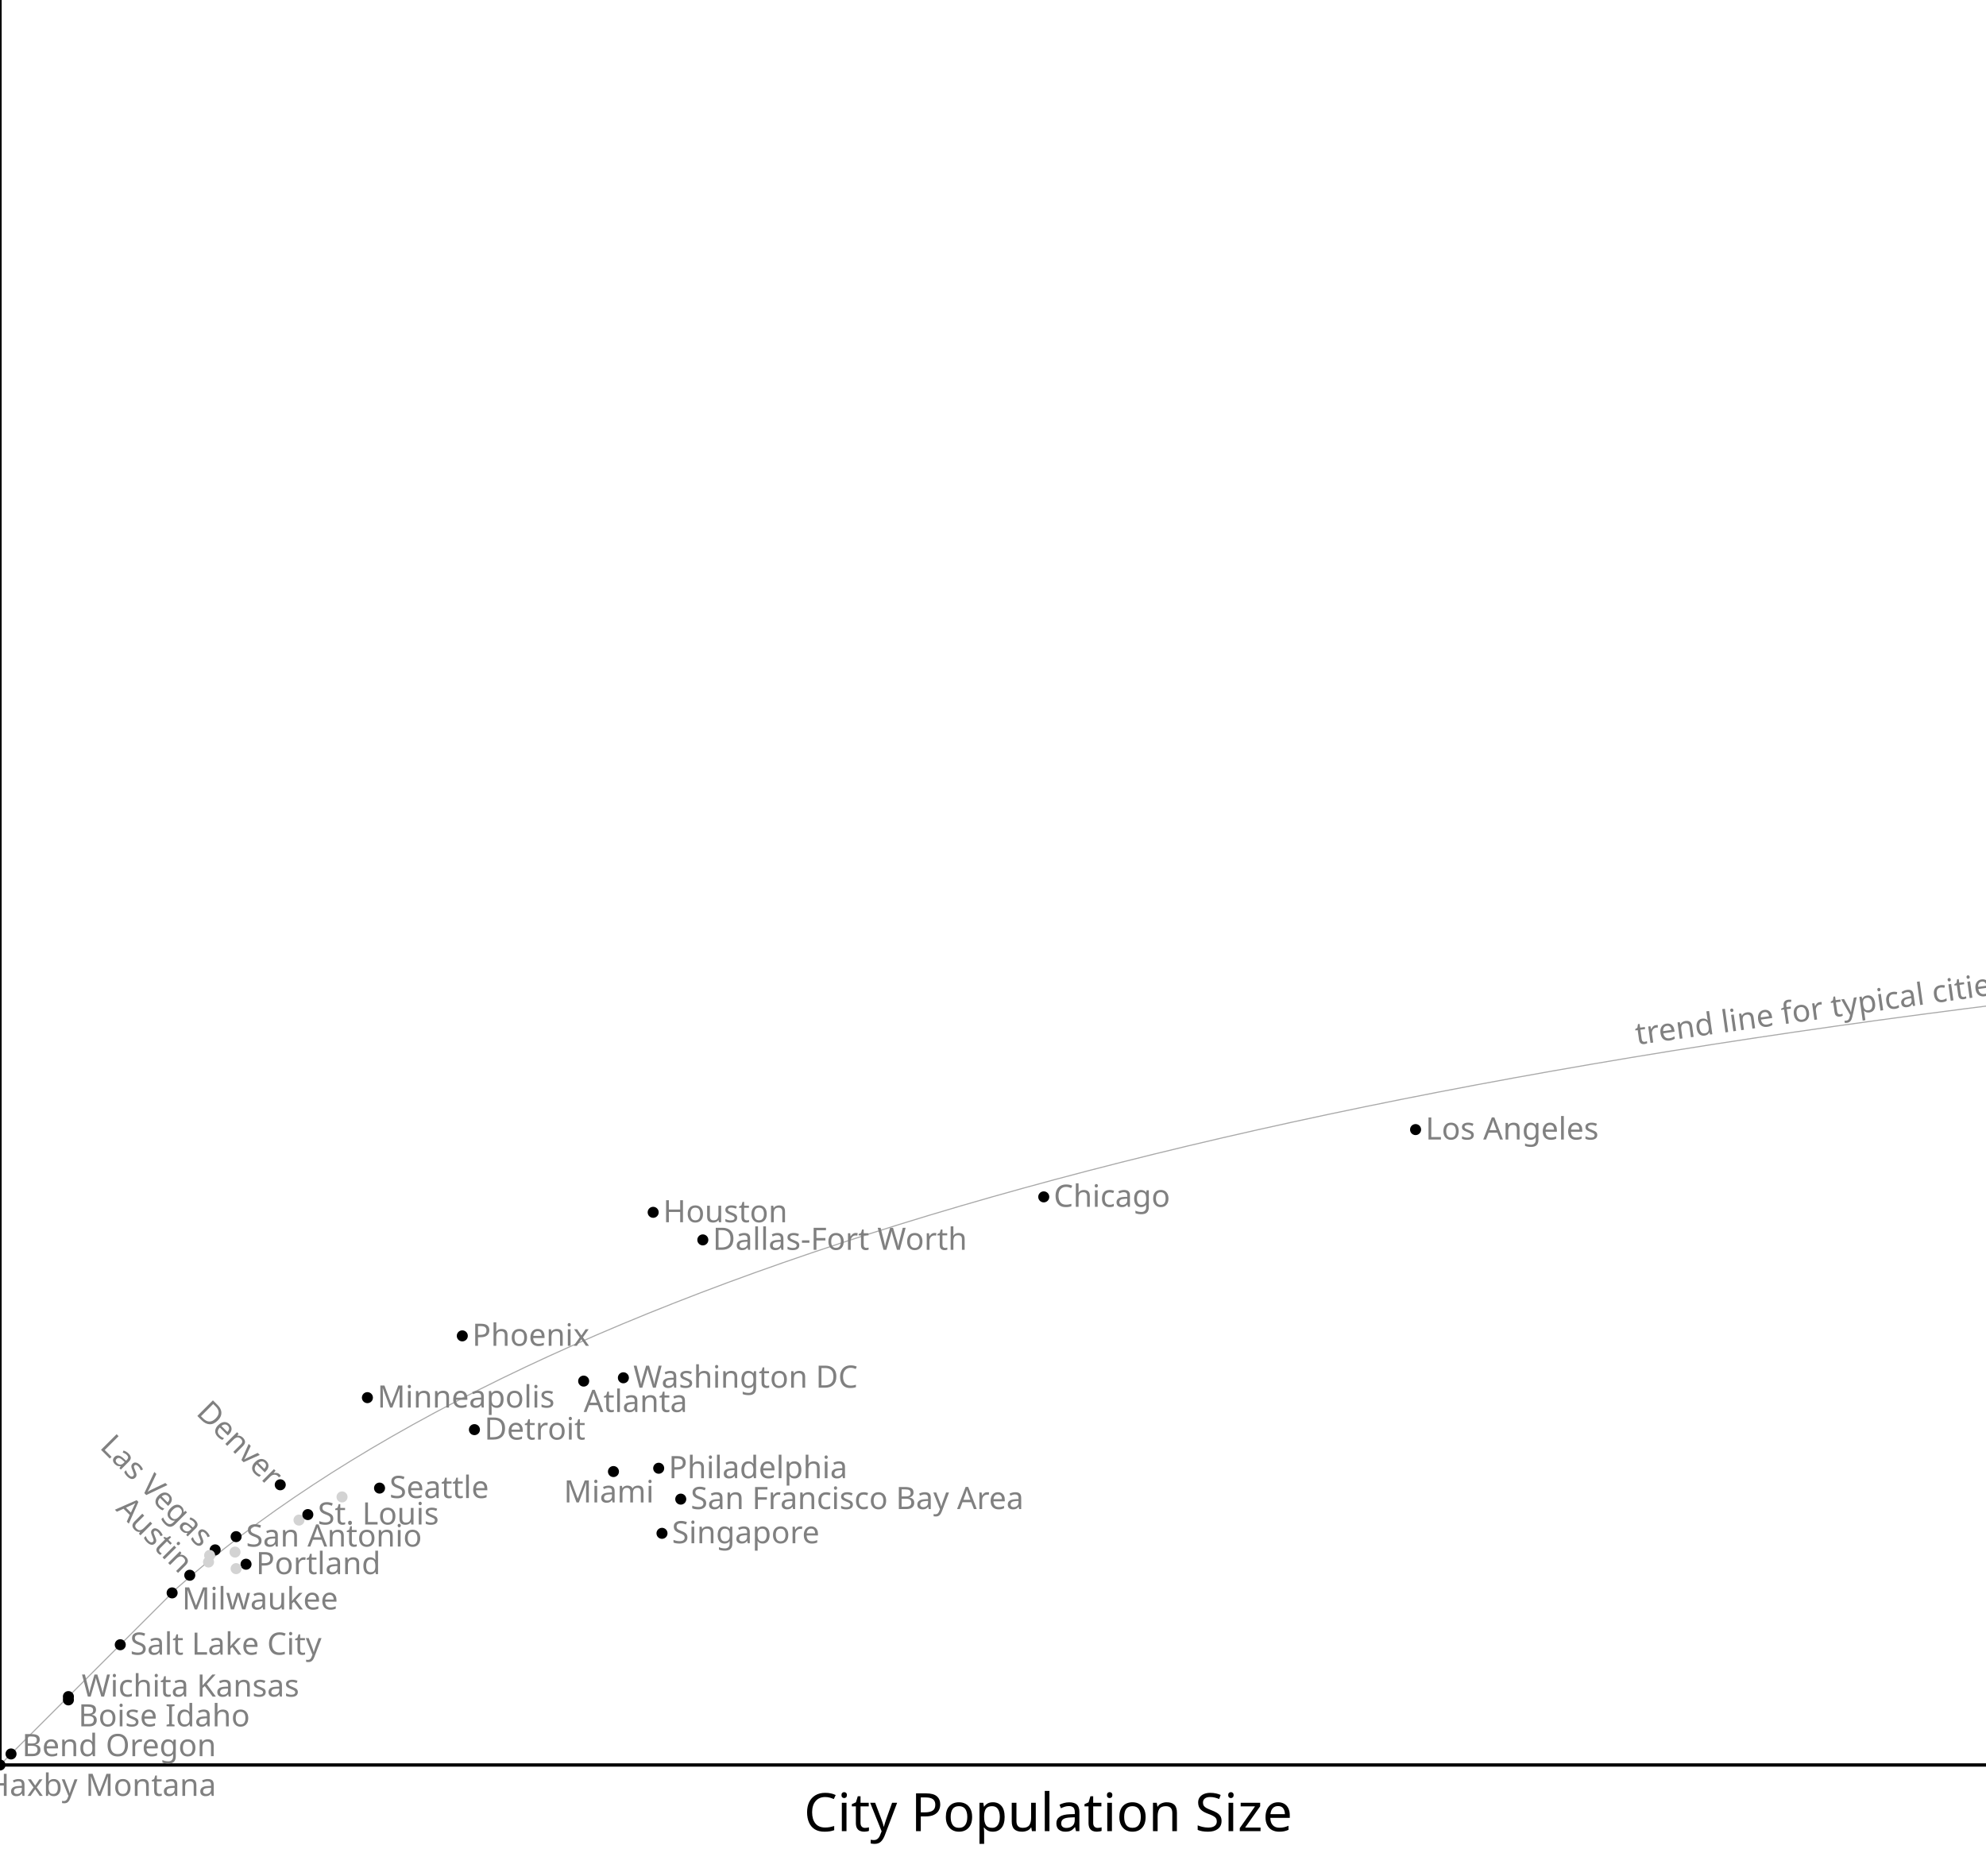
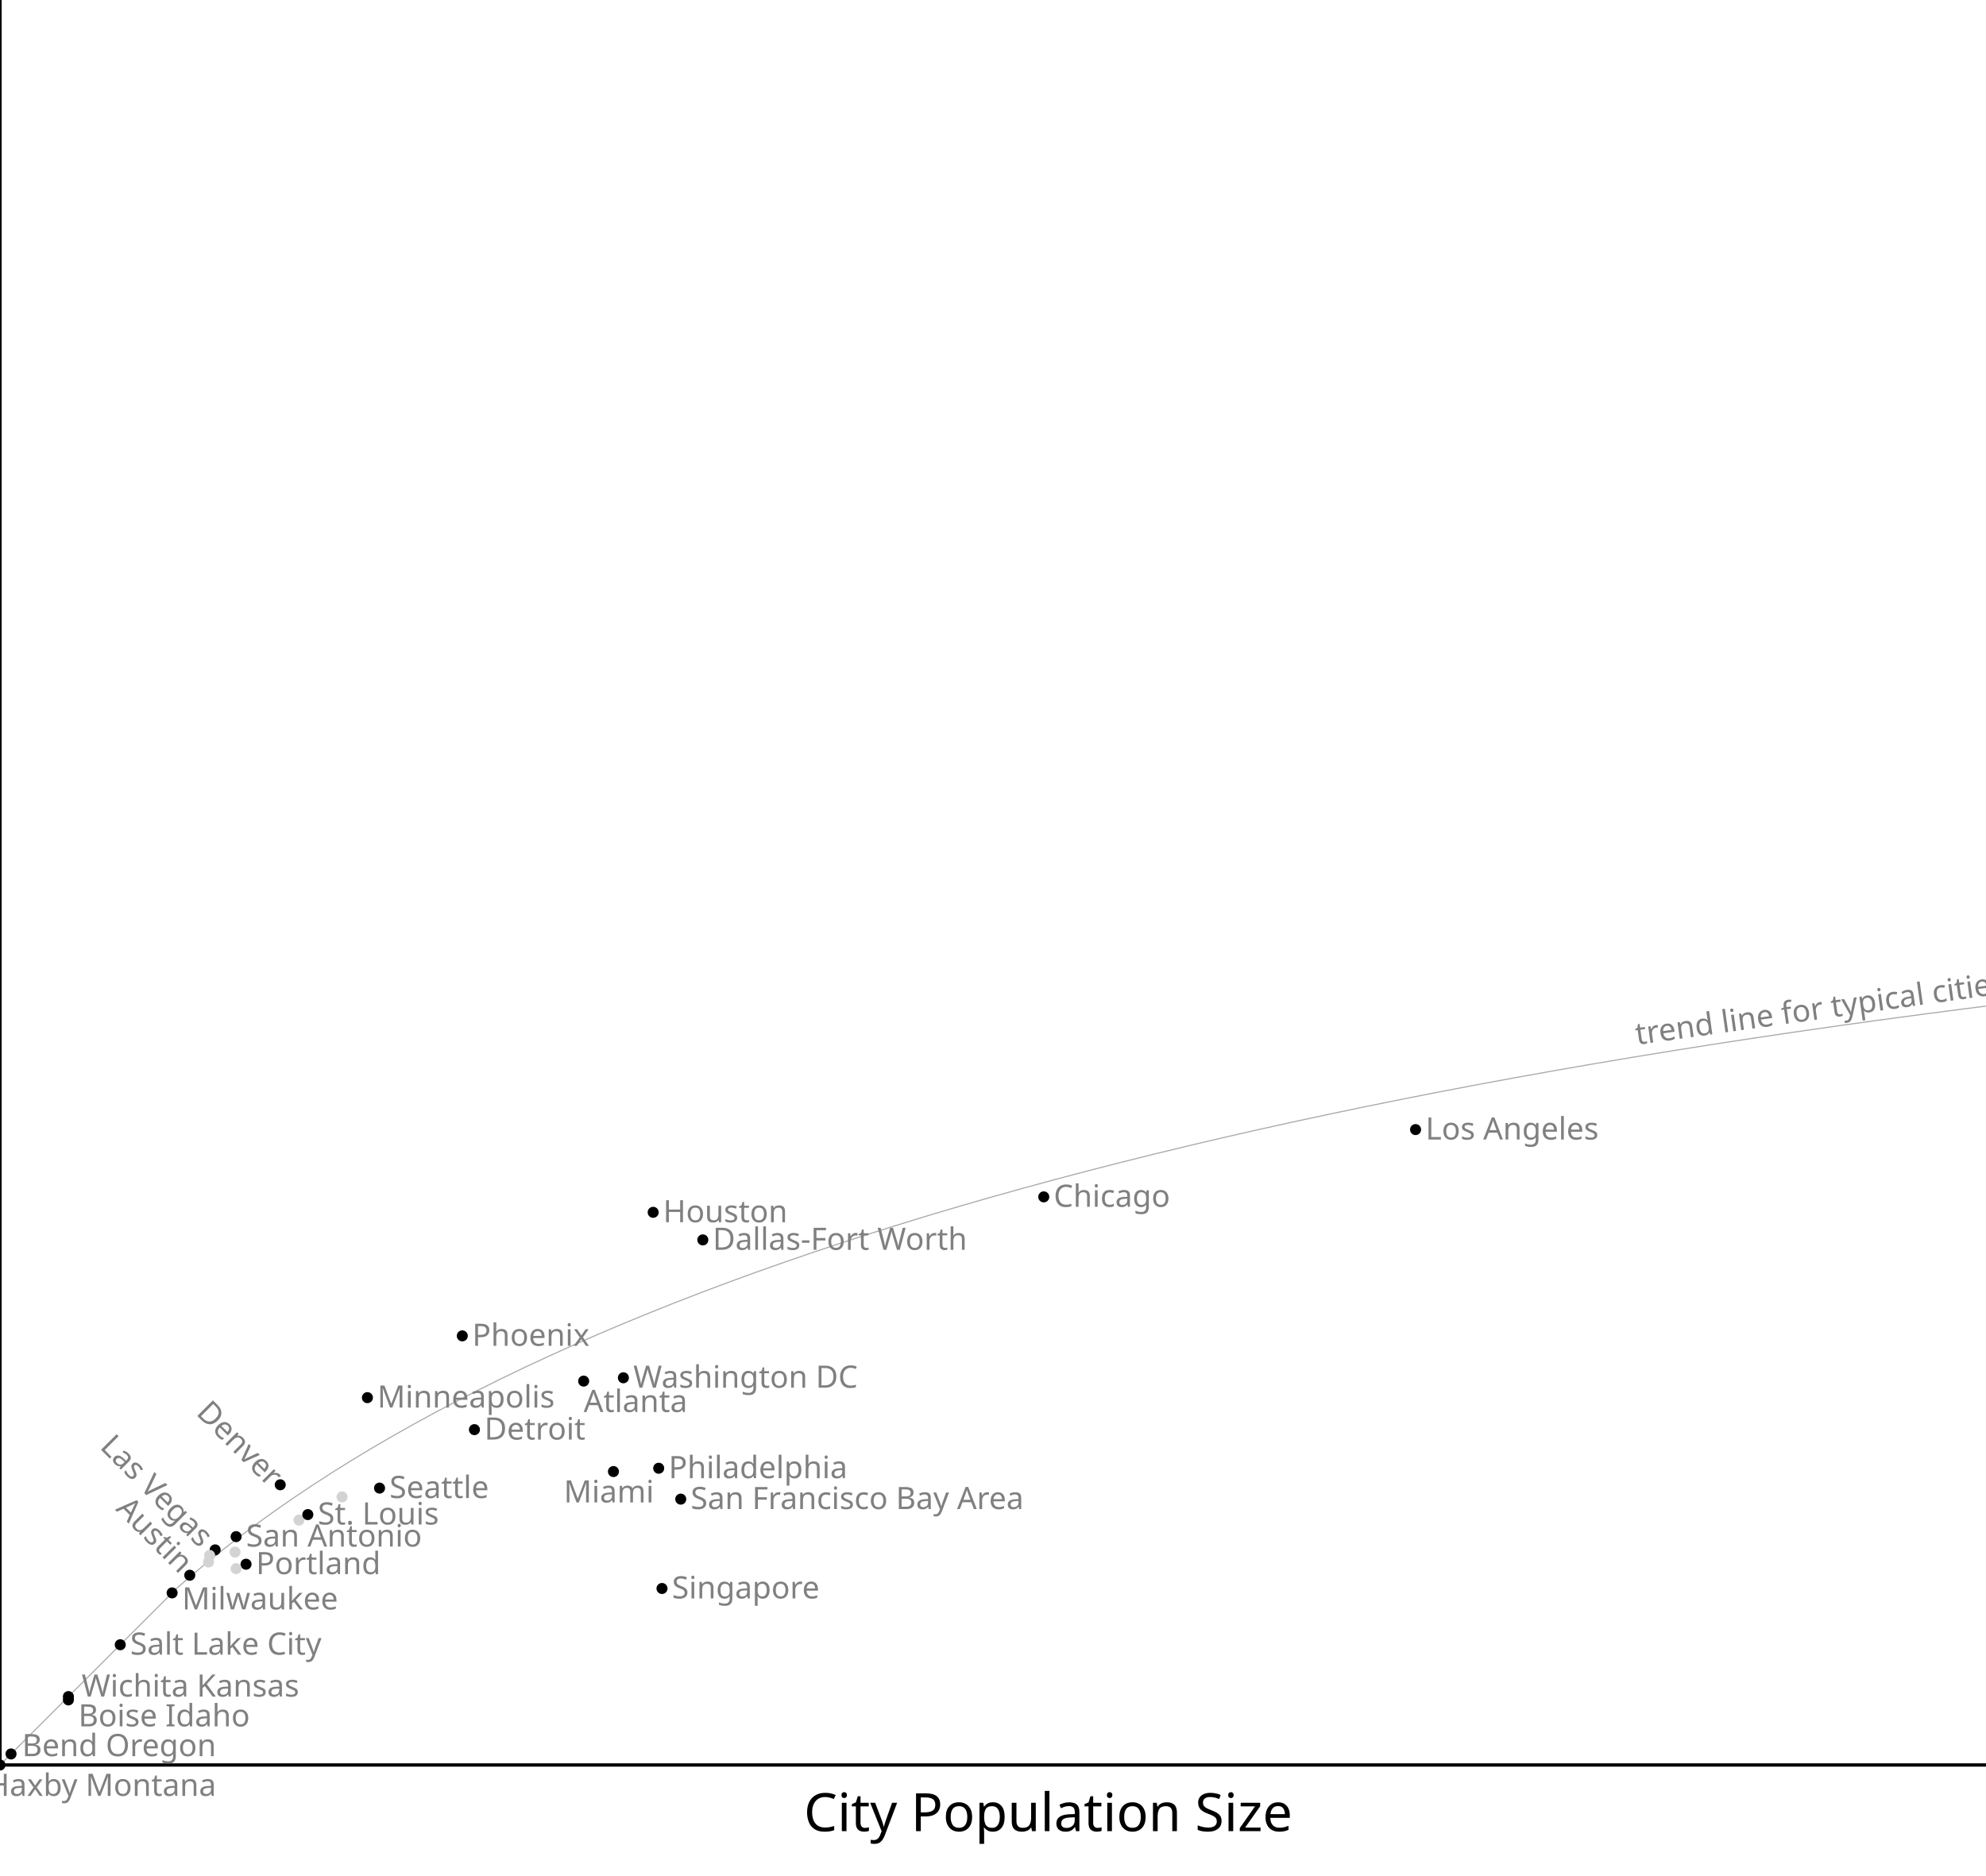
<svg xmlns="http://www.w3.org/2000/svg" version="1.1" viewBox="0 -260 360 340">
  <style type="text/css">
    .axis-label {
      font-family: sans-serif;
      font-size: 48px;
      fill: black;
      text-anchor: middle;
    }
    .axis-line {
      stroke: black;
      fill: none;
    }
    .city-label {
      font-family: sans-serif;
      font-size: 28px;
      fill: grey;
      stroke: none;
    }
    .impossible-label {
      font-family: sans-serif;
      font-size: 28px;
      fill: darkblue;
      stroke: none;
    }
    .invisible-label {
      stroke: none;
      fill: none;
    }
    .lag-label {
      stroke: none;
      font-family: sans-serif;
      font-size: 28px;
      fill: brown;
    }
    .lag-line {
      stroke: brown;
      fill: none;
    }
    .max-label {
      stroke: none;
      font-family: sans-serif;
      font-size: 48px;
      fill: green;
    }
    .max-line {
      stroke: green;
      fill: none;
    }
    .trend-label {
      stroke: none;
      font-family: sans-serif;
      font-size: 28px;
      fill: grey;
    }
    .trend-line {
      stroke: darkgrey;
      fill: none;
    }
    .additions {
      display: none;
    }
  </style>
  <defs>
    <linearGradient id="lag" x1="50%" y1="50%" x2="100%" y2="100%">
      <stop offset="0%" style="stop-color:#ffffff" />
      <stop offset="100%" style="stop-color:#ddaaaa" />
    </linearGradient>
  </defs>
  <g id="1px:1ft" transform="scale(0.2) translate(0,300)">
    <path class="additions" stroke="none" fill="url(#lag)" d="M0-0 L1900-1900 L1900-0z" />
    <polyline class="axis-line" points="0 0, 1900 0" stroke-width="3" />
    <text x="950" y="60" class="axis-label">City Population Size</text>
    <polyline class="axis-line" points="0 0, 0 -1900" stroke-width="3" />
    <text y="-840" class="axis-label">
      <tspan x="-200">Kinematic</tspan>
      <tspan x="-200" dy="60">Range</tspan>
      <tspan x="-200" dy="60" font-size="32">number of</tspan>
      <tspan x="-200" dy="40" font-size="32">destinations in</tspan>
      <tspan x="-200" dy="40" font-size="32">30-minute radius</tspan>
      <tspan x="-200" dy="40" font-size="32">(jobs, shops, people)</tspan>
    </text>
    <g class="additions">
      <polyline class="max-line" points="0 0, 1900 -1900" stroke-width="2" />
      <text x="600" y="-20" class="max-label" transform="rotate(-45)">maximum possible kinematic range</text>
      <path class="trend-line" d="M0-0 l600-600 Q800-840 1900-1090" />
      <text class="trend-label" x="1790" y="-610" transform="rotate(-14)">impossible trend</text>
      <g>
        <g transform="translate(1360,-940)">
          <circle r="5" fill="black" />
          <text class="impossible-label" dx="9" dy="9">Impossible Megacity</text>
        </g>
      </g>
      <g>
        <g transform="translate(980,-850)">
          <circle r="5" fill="black" />
          <text class="impossible-label" dx="9" dy="9">Impossible Big City</text>
        </g>
      </g>
      <g>
        <g transform="translate(680,-630)">
          <circle r="5" fill="black" />
          <text class="impossible-label" dx="9" dy="9">Impossible City</text>
        </g>
      </g>
    </g>
    <path class="trend-line" d="M0-0 l160-160 Q600-550 1900-700" />
    <text class="trend-label" x="1560" y="-440" transform="rotate(-8)">trend line for typical cities</text>
    <g>
      <g transform="translate(1890,-795)">
        <circle r="5" fill="black" />
        <text class="city-label" dx="9" dy="9">New York</text>
        <polyline class="lag-line additions" points="0 0, 0 -1095" stroke-width="1" />
        <text class="lag-label additions" dx="320" dy="-9" transform="rotate(-90)">kinematic lag</text>
      </g>
      <g transform="translate(1283,-576)">
        <circle r="5" fill="black" />
        <text class="city-label" dx="9" dy="9">Los Angeles</text>
        <polyline class="lag-line additions" points="0 0, 0 -707" stroke-width="1" />
        <text class="lag-label additions" dx="220" dy="-9" transform="rotate(-90)">kinematic lag</text>
      </g>
      <g transform="translate(946,-515)">
        <circle r="5" fill="black" />
        <text class="city-label" dx="9" dy="9">Chicago</text>
        <polyline class="lag-line additions" points="0 0, 0 -431" stroke-width="1" />
        <text class="lag-label additions" dx="120" dy="-9" transform="rotate(-90)">kinematic lag</text>
      </g>
      <g transform="translate(592,-501)">
        <circle r="5" fill="black" />
        <text class="city-label" dx="9" dy="9">Houston</text>
        <polyline class="lag-line additions" points="0 0, 0 -91" stroke-width="1" />
        <text class="lag-label additions" dx="16" dy="-9" transform="rotate(-90)">lag</text>
      </g>
      <g transform="translate(637,-476)">
        <circle r="5" fill="black" />
        <text class="city-label" dx="9" dy="9">Dallas-Fort Worth</text>
      </g>
      <g transform="translate(565,-351)">
        <circle r="5" fill="black" />
        <text class="city-label" dx="9" dy="9">Washington DC</text>
      </g>
      <g transform="translate(419,-389)">
        <circle r="5" fill="black" />
        <text class="city-label" dx="9" dy="9">Phoenix</text>
        <polyline class="lag-line additions" points="0 0, 0 -30" stroke-width="1" />
      </g>
      <g transform="translate(529,-348)">
        <circle r="5" fill="black" />
        <text class="city-label" dx="0" dy="28">Atlanta</text>
      </g>
      <g transform="translate(333,-333)">
        <circle r="5" fill="black" />
        <text class="city-label" dx="9" dy="9">Minneapolis</text>
      </g>
      <g transform="translate(254,-254) rotate(45)">
        <circle r="5" fill="black" />
        <text class="city-label" dx="-100" dy="9">Denver</text>
      </g>
      <g transform="translate(430,-304)">
        <circle r="5" fill="black" />
        <text class="city-label" dx="9" dy="9">Detroit</text>
      </g>
      <g transform="translate(597,-269)">
        <circle r="5" fill="black" />
        <text class="city-label" dx="9" dy="9">Philadelphia</text>
      </g>
      <g transform="translate(617,-241)">
        <circle r="5" fill="black" />
        <text class="city-label" dx="9" dy="9">San Francisco Bay Area</text>
      </g>
      <g transform="translate(556,-266)">
        <circle r="5" fill="black" />
        <text class="city-label" dx="-45" dy="28">Miami</text>
      </g>
      <g transform="translate(195,-195) rotate(45)">
        <circle r="5" fill="black" />
        <text class="city-label" dx="-140" dy="9">Las Vegas</text>
      </g>
      <g transform="translate(344,-251)">
        <circle r="5" fill="black" />
        <text class="city-label" dx="9" dy="9">Seattle</text>
      </g>
      <g transform="translate(310,-243)">
        <circle r="5" fill="lightgrey" />
        <text class="invisible-label" dx="9" dy="9">San Diego</text>
      </g>
      <g transform="translate(271,-222)">
        <circle r="5" fill="lightgrey" />
        <text class="invisible-label" dx="9" dy="9">Baltimore</text>
      </g>
      <g transform="translate(279,-227)">
        <circle r="5" fill="black" />
        <text class="city-label" dx="9" dy="9">St. Louis</text>
      </g>
      <g transform="translate(156,-156)">
        <circle r="5" fill="black" />
        <text class="city-label" dx="9" dy="15">Milwaukee</text>
      </g>
      <g transform="translate(214,-207)">
        <circle r="5" fill="black" />
        <text class="city-label" dx="9" dy="9">San Antonio</text>
      </g>
      <g transform="translate(190,-190)">
        <circle r="5" fill="lightgrey" />
        <text class="invisible-label" dx="9" dy="9">Columbus</text>
      </g>
      <g transform="translate(213,-193)">
        <circle r="5" fill="lightgrey" />
        <text class="invisible-label" dx="9" dy="9">Orlando</text>
      </g>
      <g transform="translate(189,-184)">
        <circle r="5" fill="lightgrey" />
        <text class="invisible-label" dx="9" dy="9">Indianapolis</text>
      </g>
      <g transform="translate(223,-182)">
        <circle r="5" fill="black" />
        <text class="city-label" dx="9" dy="9">Portland</text>
      </g>
      <g transform="translate(214,-178)">
        <circle r="5" fill="lightgrey" />
        <text class="invisible-label" dx="9" dy="9">Cincinnati</text>
      </g>
      <g transform="translate(109,-109)">
        <circle r="5" fill="black" />
        <text class="city-label" dx="9" dy="9">Salt Lake City</text>
      </g>
      <g transform="translate(172,-172) rotate(45)">
        <circle r="5" fill="black" />
        <text class="city-label" dx="-90" dy="6">Austin</text>
      </g>
      <g transform="translate(62,-62)">
        <circle r="5" fill="black" />
        <text class="city-label" dx="12" dy="0">Wichita Kansas</text>
      </g>
      <g transform="translate(62,-59)">
        <circle r="5" fill="black" />
        <text class="city-label" dx="9" dy="24">Boise Idaho</text>
      </g>
      <g transform="translate(10,-10)">
        <circle r="5" fill="black" />
        <text class="city-label" dx="10" dy="2">Bend Oregon</text>
      </g>
      <g transform="translate(0,-0)">
        <circle r="5" fill="black" />
        <text class="city-label" dx="-12" dy="28">Haxby Montana</text>
      </g>
-       <g transform="translate(600,-210)">
+       <g transform="translate(600,-160)">
        <circle r="5" fill="black" />
        <text class="city-label" dx="9" dy="9">Singapore</text>
      </g>
    </g>
  </g>
</svg>
